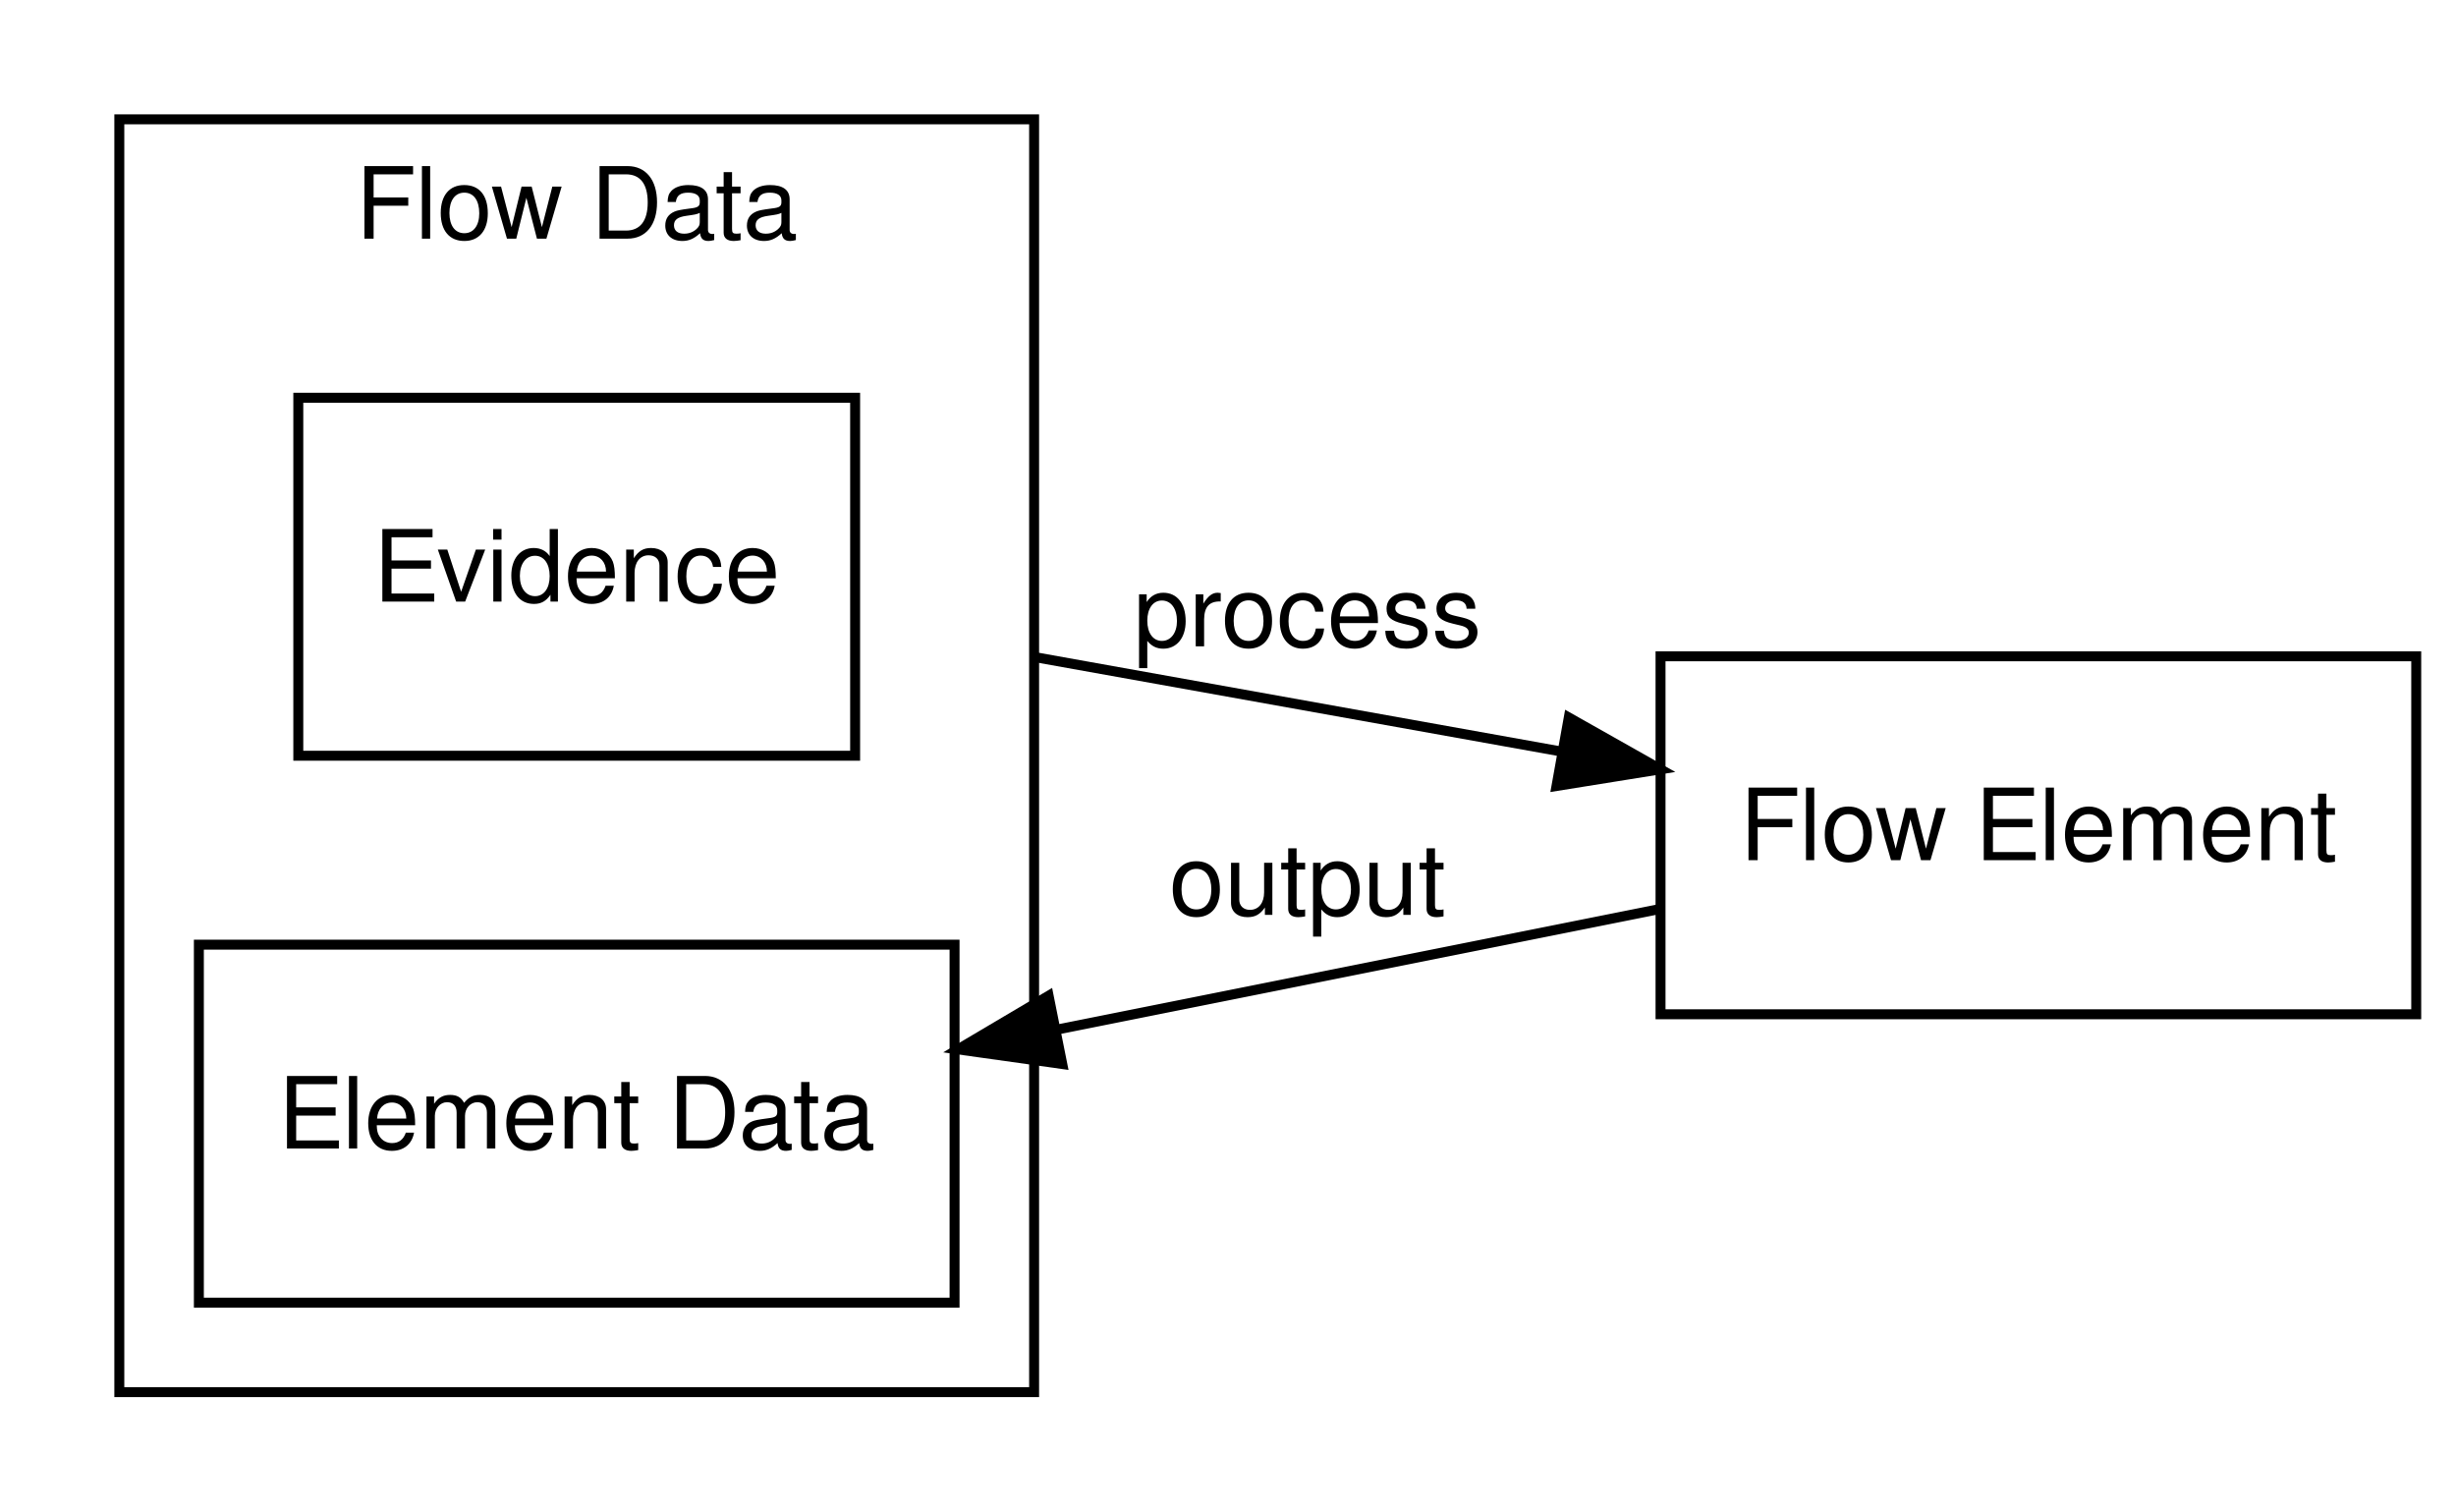
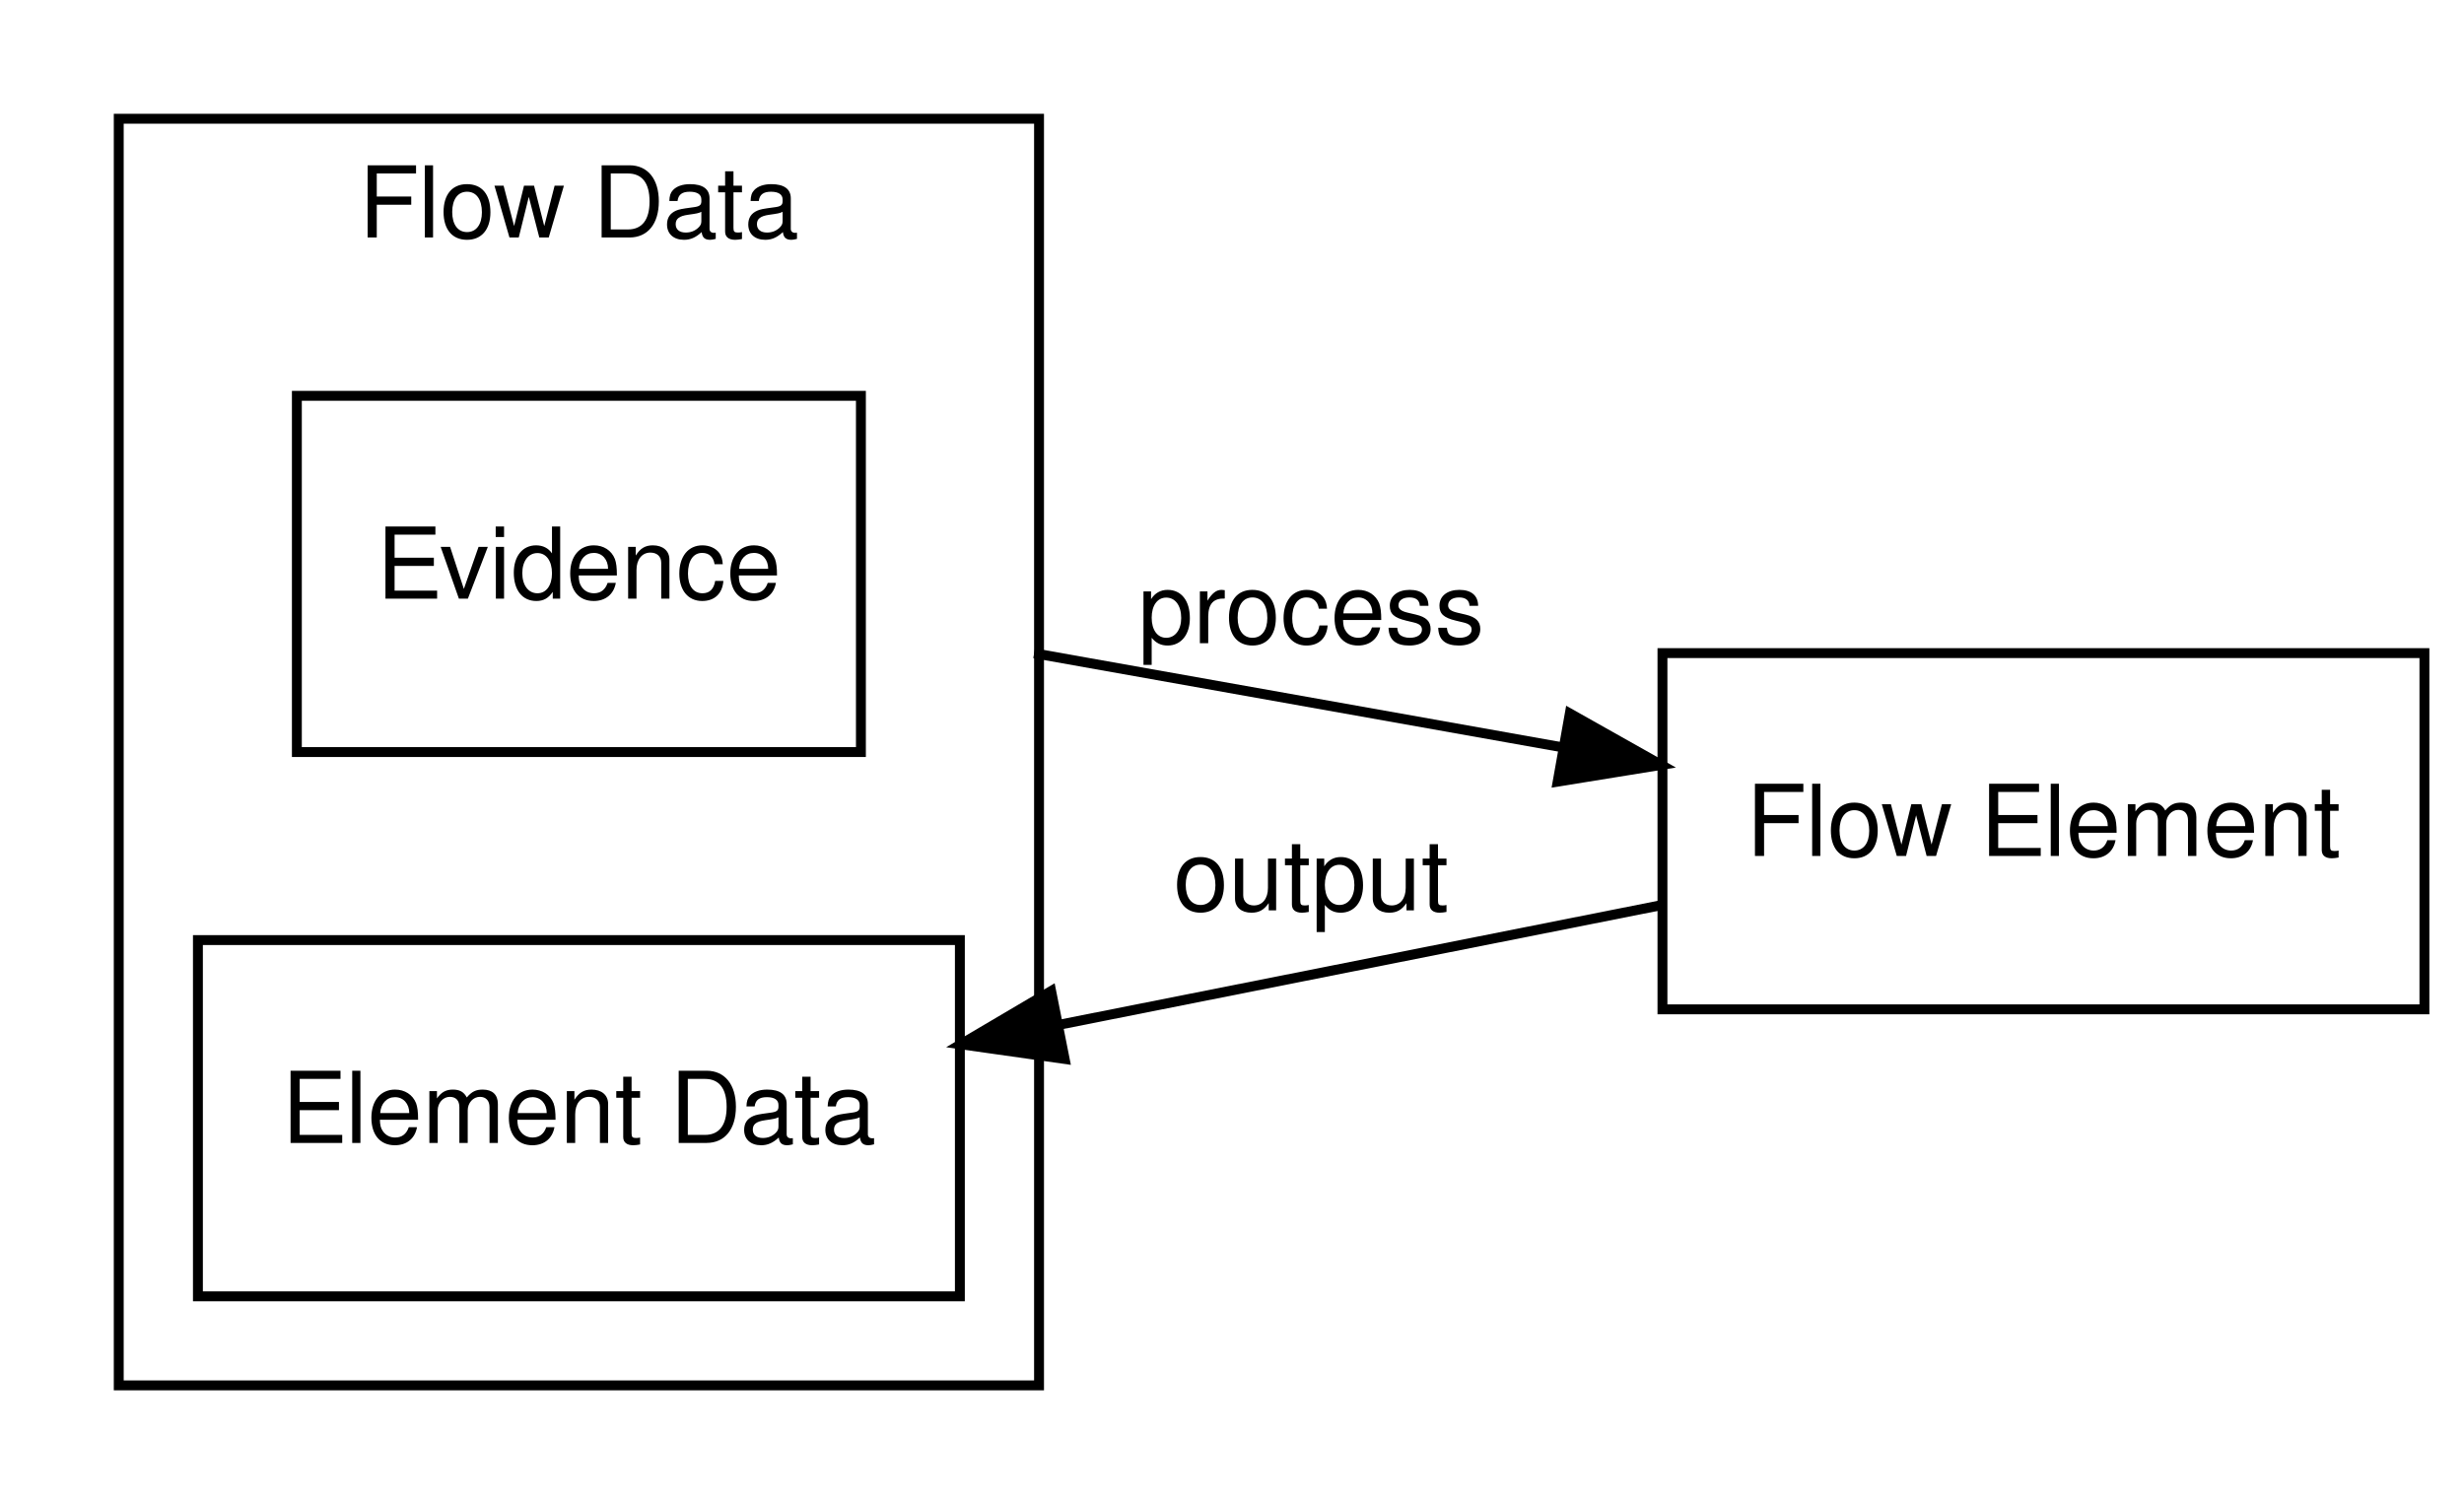
- <svg xmlns="http://www.w3.org/2000/svg" xmlns:xlink="http://www.w3.org/1999/xlink" width="247pt" height="152pt" viewBox="0.00 0.00 247.00 152.00">
+ <svg xmlns="http://www.w3.org/2000/svg" xmlns:xlink="http://www.w3.org/1999/xlink" width="249pt" height="152pt" viewBox="0.00 0.00 249.00 152.00">
  <g id="graph0" class="graph" transform="scale(1 1) rotate(0) translate(4 148)">
    <g id="clust1" class="cluster">
      <g id="a_clust1">
        <a xlink:href="_concepts__data__flow_data.html#Concepts_Data_FlowData" target="_top" xlink:title="Flow Data">
-           <polygon fill="none" stroke="black" points="8,-8 8,-136 100,-136 100,-8 8,-8" />
-           <text text-anchor="middle" x="54" y="-124" font-family="Helvetica,sans-Serif" font-size="10.00">Flow Data</text>
+           <polygon fill="none" stroke="black" points="8,-8 8,-136 101,-136 101,-8 8,-8" />
+           <text text-anchor="middle" x="54.5" y="-124" font-family="Helvetica,sans-Serif" font-size="10.00">Flow Data</text>
        </a>
      </g>
    </g>
    <g id="node1" class="node">
      <g id="a_node1">
        <a xlink:href="_concepts__data__evidence.html#Concepts_Data_Evidence" target="_top" xlink:title="Evidence">
-           <polygon fill="none" stroke="black" points="26,-72 26,-108 82,-108 82,-72 26,-72" />
-           <text text-anchor="middle" x="54" y="-87.5" font-family="Helvetica,sans-Serif" font-size="10.00">Evidence</text>
+           <polygon fill="none" stroke="black" points="26,-72 26,-108 83,-108 83,-72 26,-72" />
+           <text text-anchor="middle" x="54.5" y="-87.5" font-family="Helvetica,sans-Serif" font-size="10.00">Evidence</text>
        </a>
      </g>
    </g>
    <g id="node3" class="node">
      <g id="a_node3">
        <a xlink:href="_concepts__flow_elements__index.html#Concepts_FlowElements_Index" target="_top" xlink:title="Flow Element">
-           <polygon fill="none" stroke="black" points="163,-46 163,-82 239,-82 239,-46 163,-46" />
-           <text text-anchor="middle" x="201" y="-61.5" font-family="Helvetica,sans-Serif" font-size="10.00">Flow Element</text>
+           <polygon fill="none" stroke="black" points="164,-46 164,-82 241,-82 241,-46 164,-46" />
+           <text text-anchor="middle" x="202.5" y="-61.5" font-family="Helvetica,sans-Serif" font-size="10.00">Flow Element</text>
        </a>
      </g>
    </g>
    <g id="edge1" class="edge">
-       <path fill="none" stroke="black" d="M99.755,-81.975C116.622,-78.951 135.85,-75.503 152.923,-72.441" />
-       <polygon fill="black" stroke="black" points="153.772,-75.845 162.997,-70.635 152.536,-68.955 153.772,-75.845" />
-       <text text-anchor="middle" x="127.5" y="-83" font-family="Helvetica,sans-Serif" font-size="10.00">process</text>
+       <path fill="none" stroke="black" d="M100.506,-81.985C117.407,-78.975 136.667,-75.546 153.804,-72.494" />
+       <polygon fill="black" stroke="black" points="154.637,-75.901 163.869,-70.701 153.41,-69.009 154.637,-75.901" />
+       <text text-anchor="middle" x="128.5" y="-83" font-family="Helvetica,sans-Serif" font-size="10.00">process</text>
    </g>
    <g id="node2" class="node">
      <g id="a_node2">
        <a xlink:href="_concepts__data__element_data.html#Concepts_Data_ElementData" target="_top" xlink:title="Element Data">
-           <polygon fill="none" stroke="black" points="16,-17 16,-53 92,-53 92,-17 16,-17" />
-           <text text-anchor="middle" x="54" y="-32.5" font-family="Helvetica,sans-Serif" font-size="10.00">Element Data</text>
+           <polygon fill="none" stroke="black" points="16,-17 16,-53 93,-53 93,-17 16,-17" />
+           <text text-anchor="middle" x="54.5" y="-32.5" font-family="Helvetica,sans-Serif" font-size="10.00">Element Data</text>
        </a>
      </g>
    </g>
    <g id="edge2" class="edge">
-       <path fill="none" stroke="black" d="M162.785,-56.557C144.368,-52.874 121.934,-48.387 102.31,-44.462" />
-       <polygon fill="black" stroke="black" points="102.833,-40.997 92.341,-42.468 101.46,-47.861 102.833,-40.997" />
-       <text text-anchor="middle" x="127.5" y="-56" font-family="Helvetica,sans-Serif" font-size="10.00">output</text>
+       <path fill="none" stroke="black" d="M163.775,-56.507C145.266,-52.83 122.775,-48.363 103.097,-44.454" />
+       <polygon fill="black" stroke="black" points="103.589,-40.984 93.099,-42.468 102.225,-47.849 103.589,-40.984" />
+       <text text-anchor="middle" x="128.5" y="-56" font-family="Helvetica,sans-Serif" font-size="10.00">output</text>
    </g>
  </g>
</svg>
